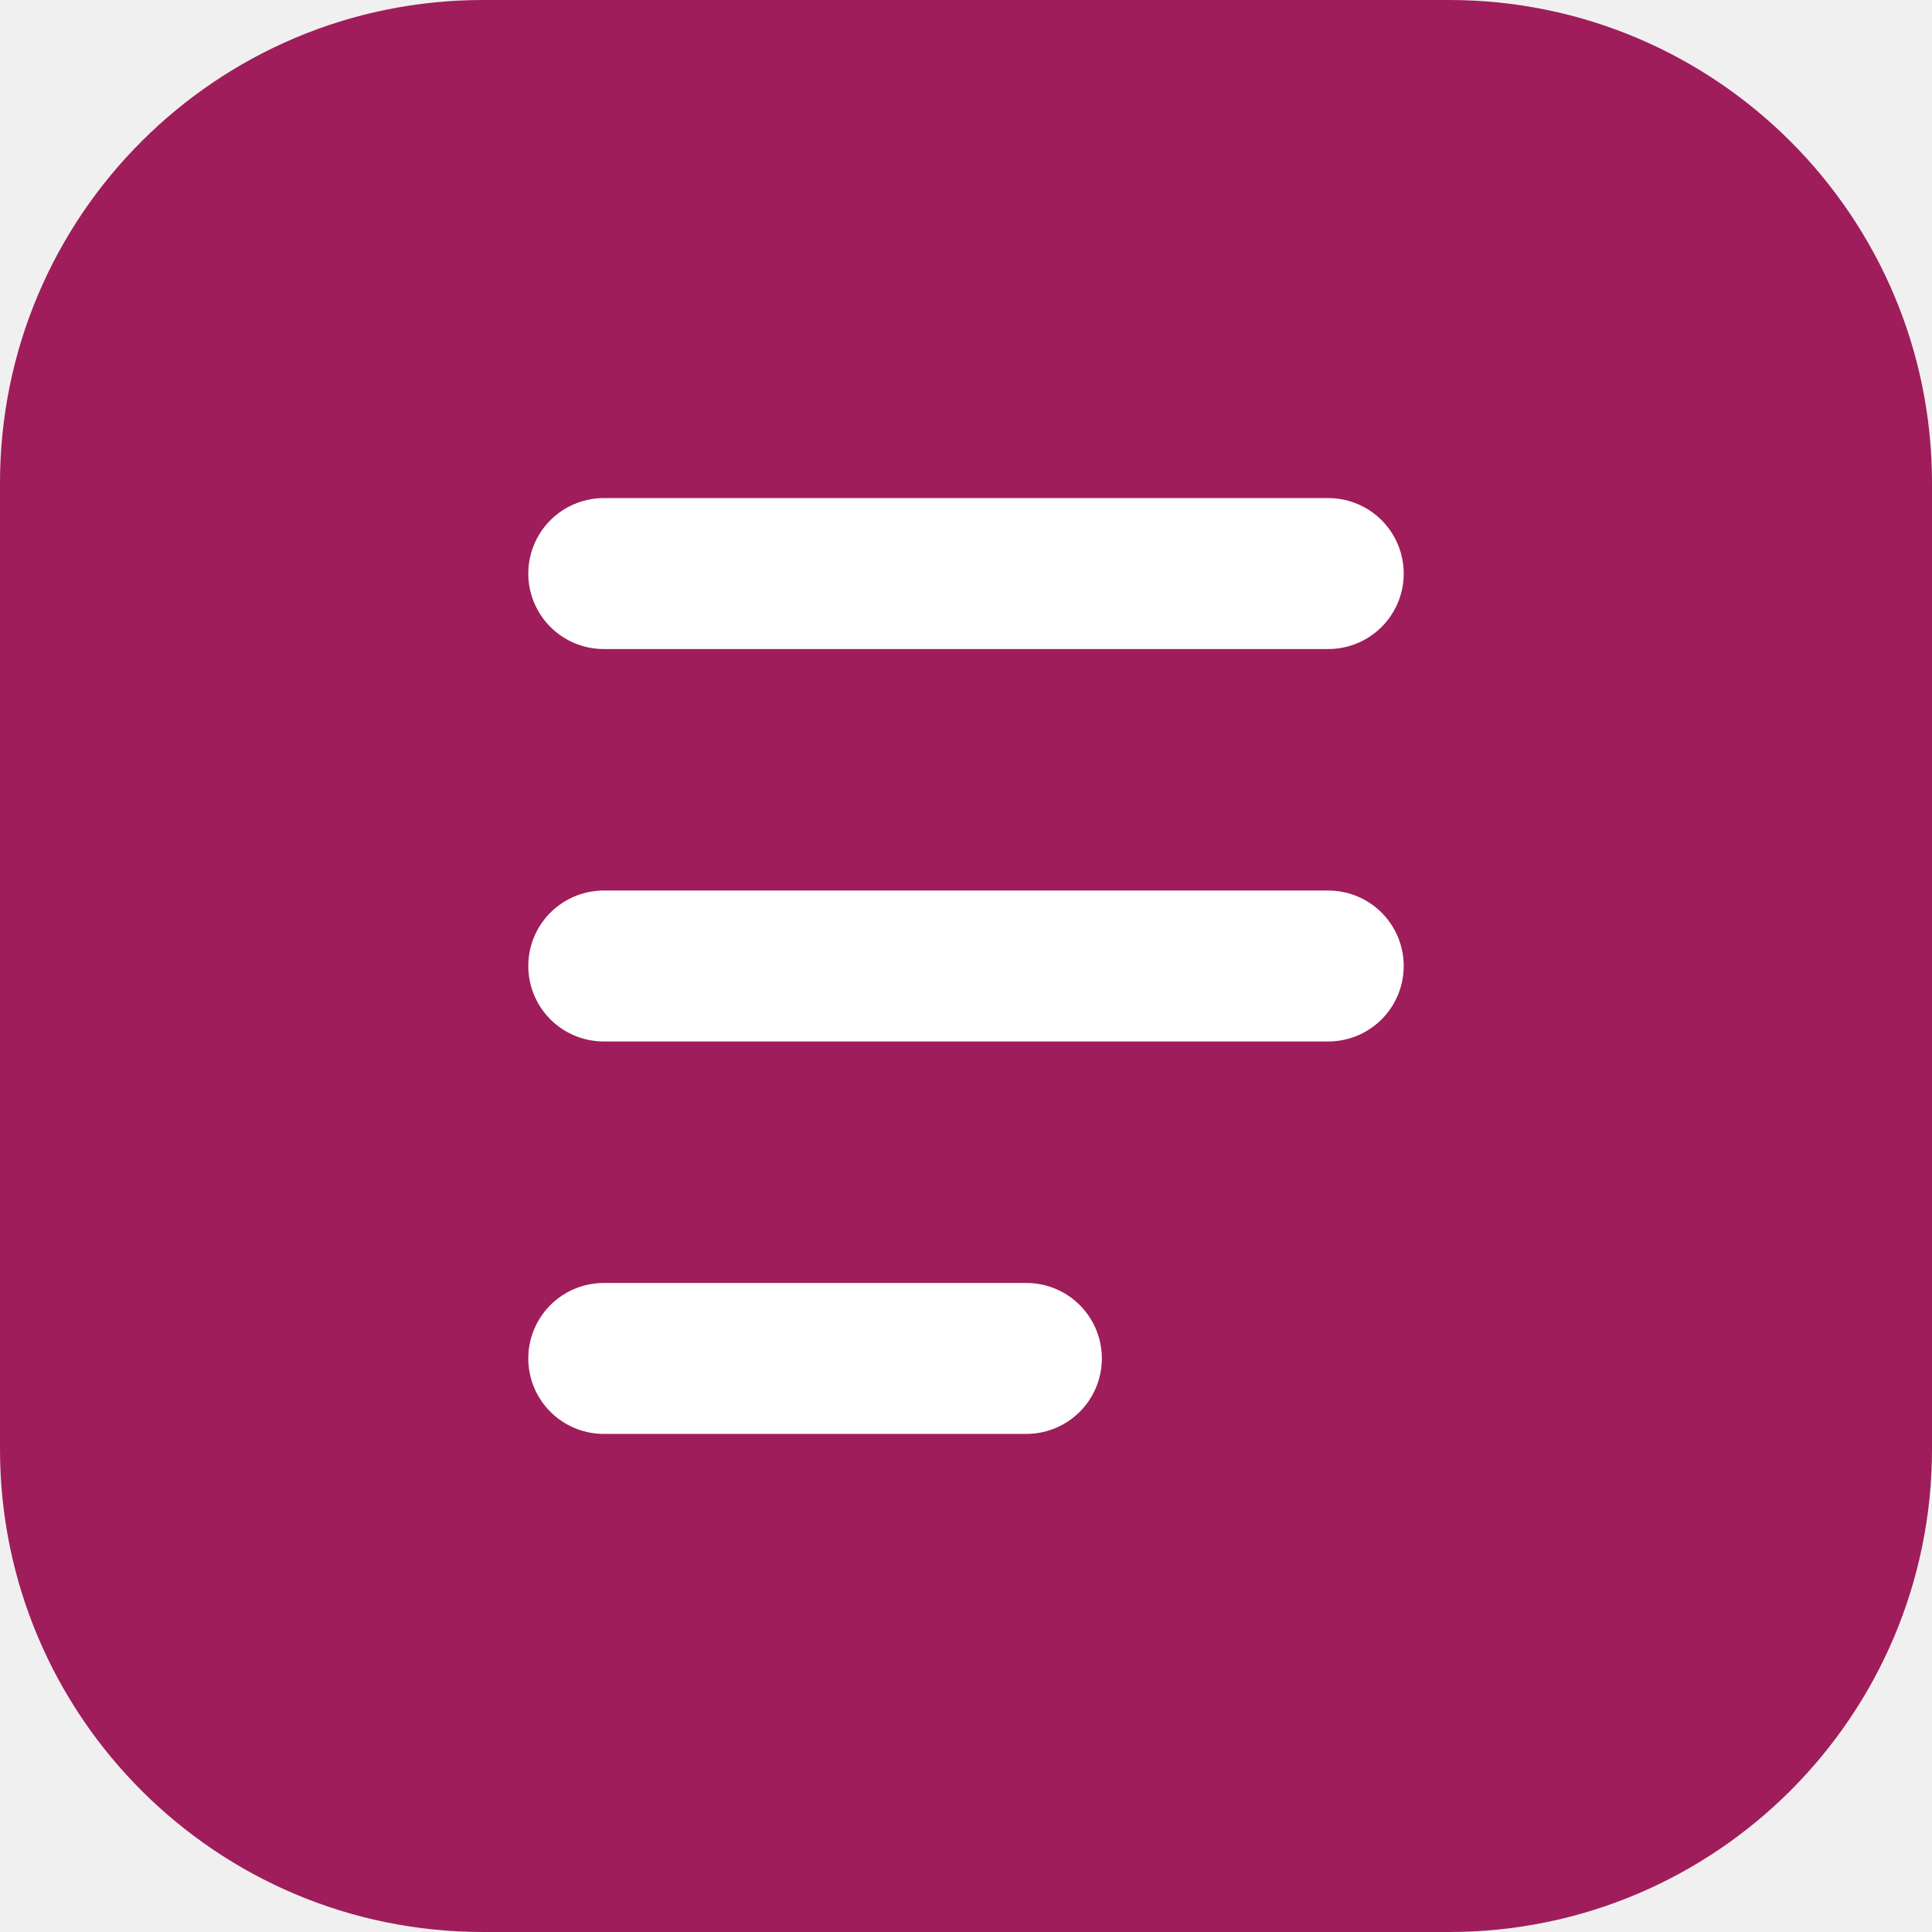
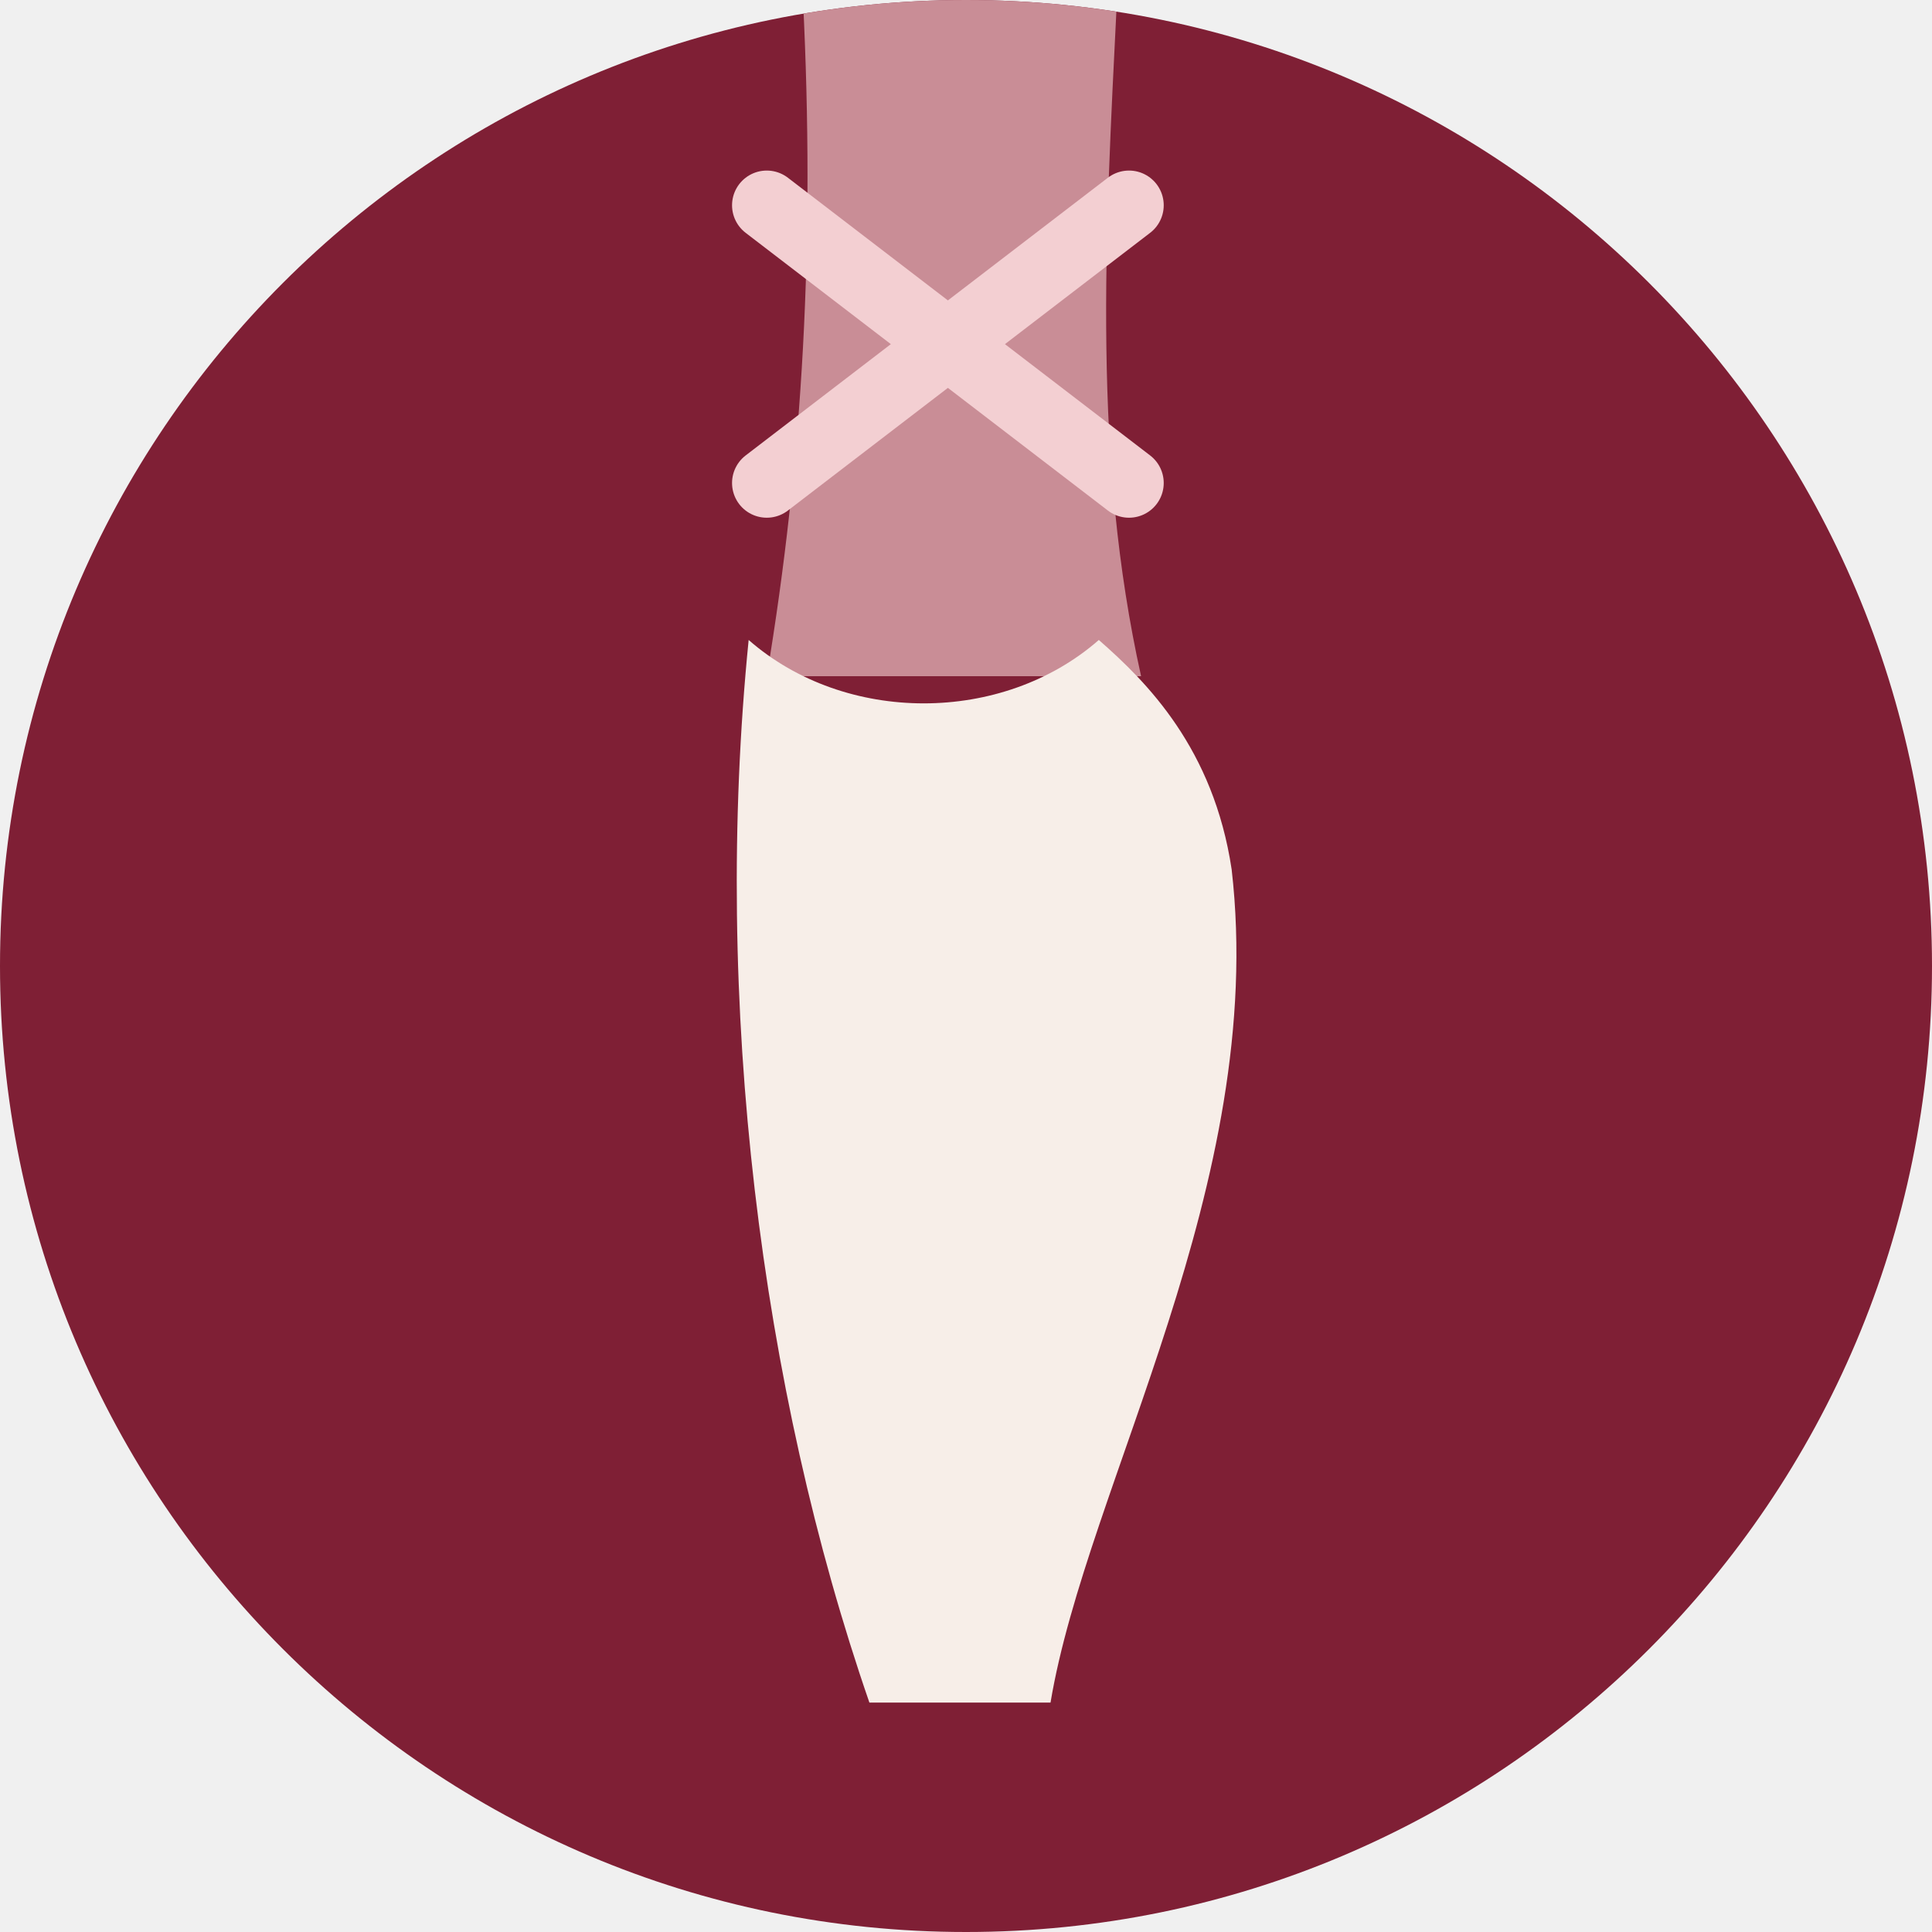
<svg xmlns="http://www.w3.org/2000/svg" viewBox="0 0 32 32">
-   <rect width="32" height="32" rx="8" fill="#9f1d5a" />
-   <path d="M10 9.5h12M10 16h12M10 22.5h7" stroke="#fff" stroke-width="2.5" stroke-linecap="round" />
+   <clipPath id="c">
+     <circle cx="16" cy="16" r="16" />
+   </clipPath>
+   <g clip-path="url(#c)">
+     <rect width="32" height="32" fill="#7f1f35" />
+     <path d="M13.3 0h5.2c-.2 4-.4 7.6.4 11.2h-6.2c.6-3.6.8-7.2.6-11.2z" fill="#c98d96" />
+     <path d="M12.4 10.6c-.6 6 .2 12.4 2 17.6h3c.6-3.6 3.6-8.6 3-13.8-.3-2-1.4-3.1-2.2-3.8-1.6 1.4-4.2 1.4-5.8 0z" fill="#f7eee8" />
+     <path d="M12.7 3.4l6 4.6M18.7 3.4l-6 4.6" stroke="#f3cfd2" stroke-width="1.15" stroke-linecap="round" />
+   </g>
</svg>
